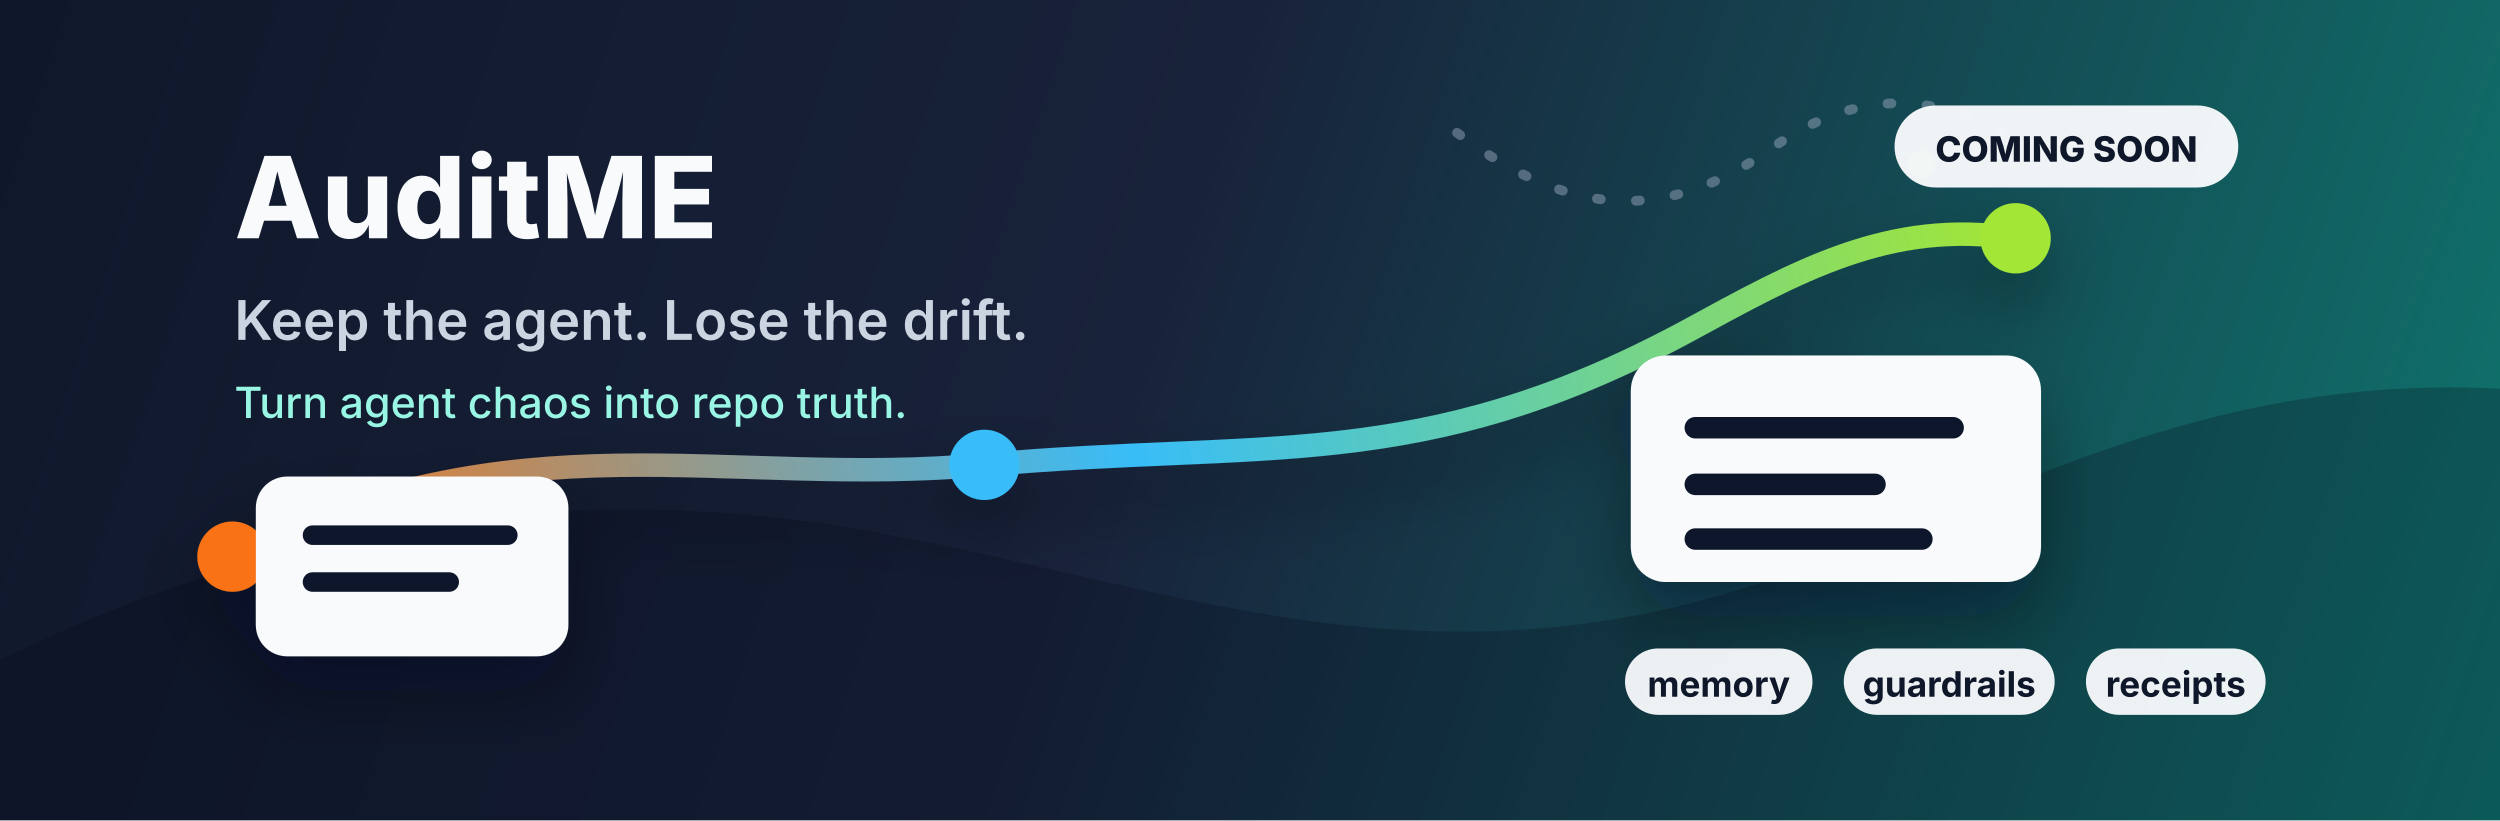
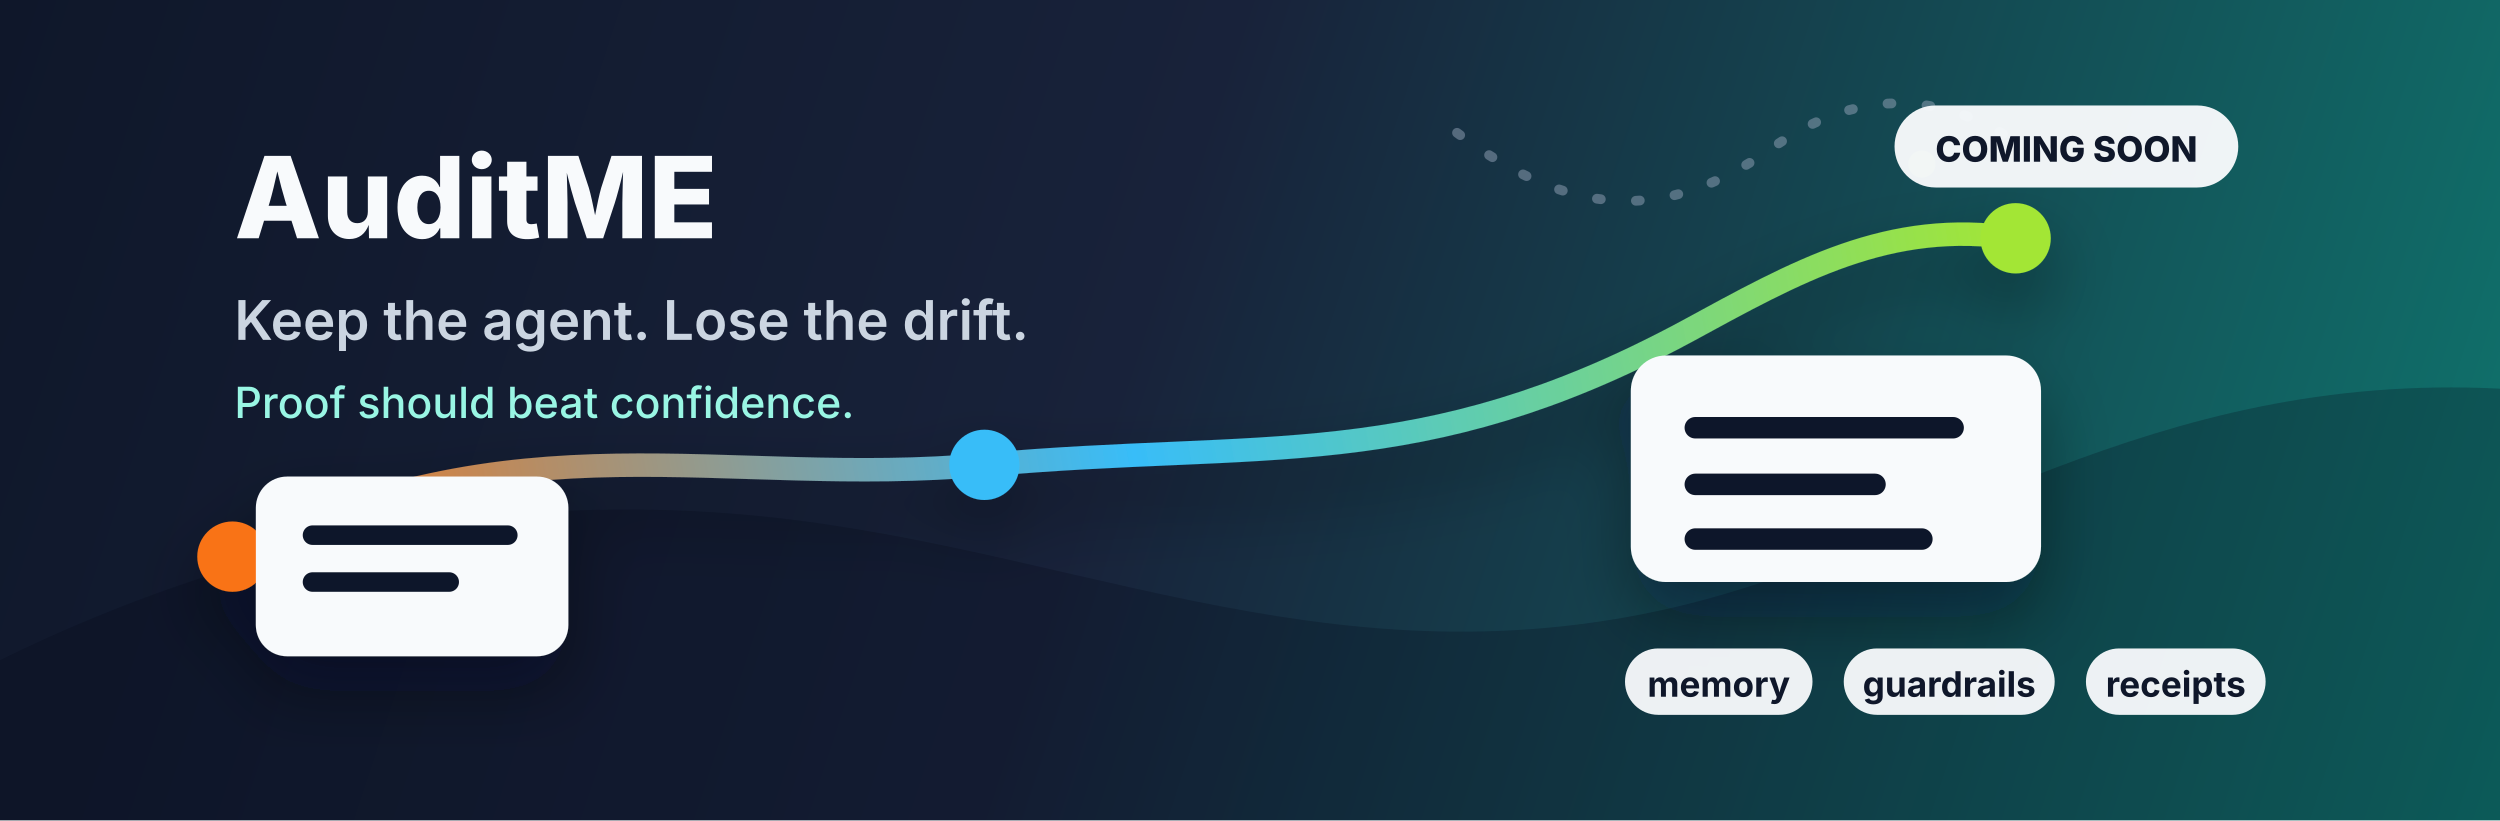
<svg xmlns="http://www.w3.org/2000/svg" role="img" aria-labelledby="title desc" viewBox="0 0 1280 420">
  <defs>
    <linearGradient id="bg" x1="0" y1="0" x2="1280" y2="420" gradientUnits="userSpaceOnUse">
      <stop offset="0" stop-color="#0f172a" />
      <stop offset="0.45" stop-color="#18223a" />
      <stop offset="1" stop-color="#0f766e" />
    </linearGradient>
    <linearGradient id="tether" x1="119" y1="285" x2="1032" y2="122" gradientUnits="userSpaceOnUse">
      <stop offset="0" stop-color="#f97316" />
      <stop offset="0.5" stop-color="#38bdf8" />
      <stop offset="1" stop-color="#a3e635" />
    </linearGradient>
    <filter id="shadow" x="-10%" y="-20%" width="120%" height="140%">
      <feDropShadow dx="0" dy="18" stdDeviation="18" flood-color="#020617" flood-opacity="0.38" />
    </filter>
  </defs>
  <rect width="1280" height="420" rx="0" fill="url(#bg)" />
  <path d="M0 338c122-60 247-85 375-75 167 13 301 90 482 48 136-32 243-121 423-112v221H0Z" fill="#020617" opacity="0.25" />
  <g opacity="0.5">
    <path d="M746 68c57 43 106 47 161 8 42-30 85-31 127-2" fill="none" stroke="#94a3b8" stroke-width="5" stroke-linecap="round" stroke-dasharray="2 18" />
    <circle cx="984" cy="84" r="7" fill="#a3e635" />
  </g>
  <g filter="url(#shadow)">
    <path d="M119 285c145-74 251-35 385-47 143-13 223 5 359-68 57-31 104-58 169-48" fill="none" stroke="url(#tether)" stroke-width="12" stroke-linecap="round" />
    <circle cx="119" cy="285" r="18" fill="#f97316" />
    <circle cx="504" cy="238" r="18" fill="#38bdf8" />
    <circle cx="1032" cy="122" r="18" fill="#a3e635" />
    <rect x="131" y="244" width="160" height="92" rx="16" fill="#f8fafc" />
    <path d="M160 274h100M160 298h70" stroke="#0f172a" stroke-width="10" stroke-linecap="round" />
    <rect x="835" y="182" width="210" height="116" rx="18" fill="#f8fafc" />
    <path d="M868 219h132M868 248h92M868 276h116" stroke="#0f172a" stroke-width="11" stroke-linecap="round" />
  </g>
  <g>
    <text x="120" y="122" fill="#f8fafc" font-family="Inter, Segoe UI, Arial, sans-serif" font-size="58" font-weight="800">AuditME</text>
    <text x="120" y="174" fill="#cbd5e1" font-family="Inter, Segoe UI, Arial, sans-serif" font-size="28" font-weight="600">Keep the agent. Lose the drift.</text>
-     <text x="120" y="214" fill="#99f6e4" font-family="Inter, Segoe UI, Arial, sans-serif" font-size="22" font-weight="500">Turn agent chaos into repo truth.</text>
+     <text x="120" y="214" fill="#99f6e4" font-family="Inter, Segoe UI, Arial, sans-serif" font-size="22" font-weight="500">Proof should beat confidence.</text>
  </g>
  <g font-family="Inter, Segoe UI, Arial, sans-serif">
    <rect x="970" y="54" width="176" height="42" rx="21" fill="#f8fafc" opacity="0.96" />
    <text x="1058" y="76" fill="#0f172a" font-size="18" font-weight="800" text-anchor="middle" dominant-baseline="middle">COMING SOON</text>
  </g>
  <g font-family="Inter, Segoe UI, Arial, sans-serif" font-size="18" font-weight="700">
    <rect x="832" y="332" width="96" height="34" rx="17" fill="#f8fafc" opacity="0.95" />
    <text x="880" y="350" fill="#0f172a" text-anchor="middle" dominant-baseline="middle">memory</text>
    <rect x="944" y="332" width="108" height="34" rx="17" fill="#f8fafc" opacity="0.95" />
    <text x="998" y="350" fill="#0f172a" text-anchor="middle" dominant-baseline="middle">guardrails</text>
    <rect x="1068" y="332" width="92" height="34" rx="17" fill="#f8fafc" opacity="0.95" />
    <text x="1114" y="350" fill="#0f172a" text-anchor="middle" dominant-baseline="middle">receipts</text>
  </g>
</svg>
